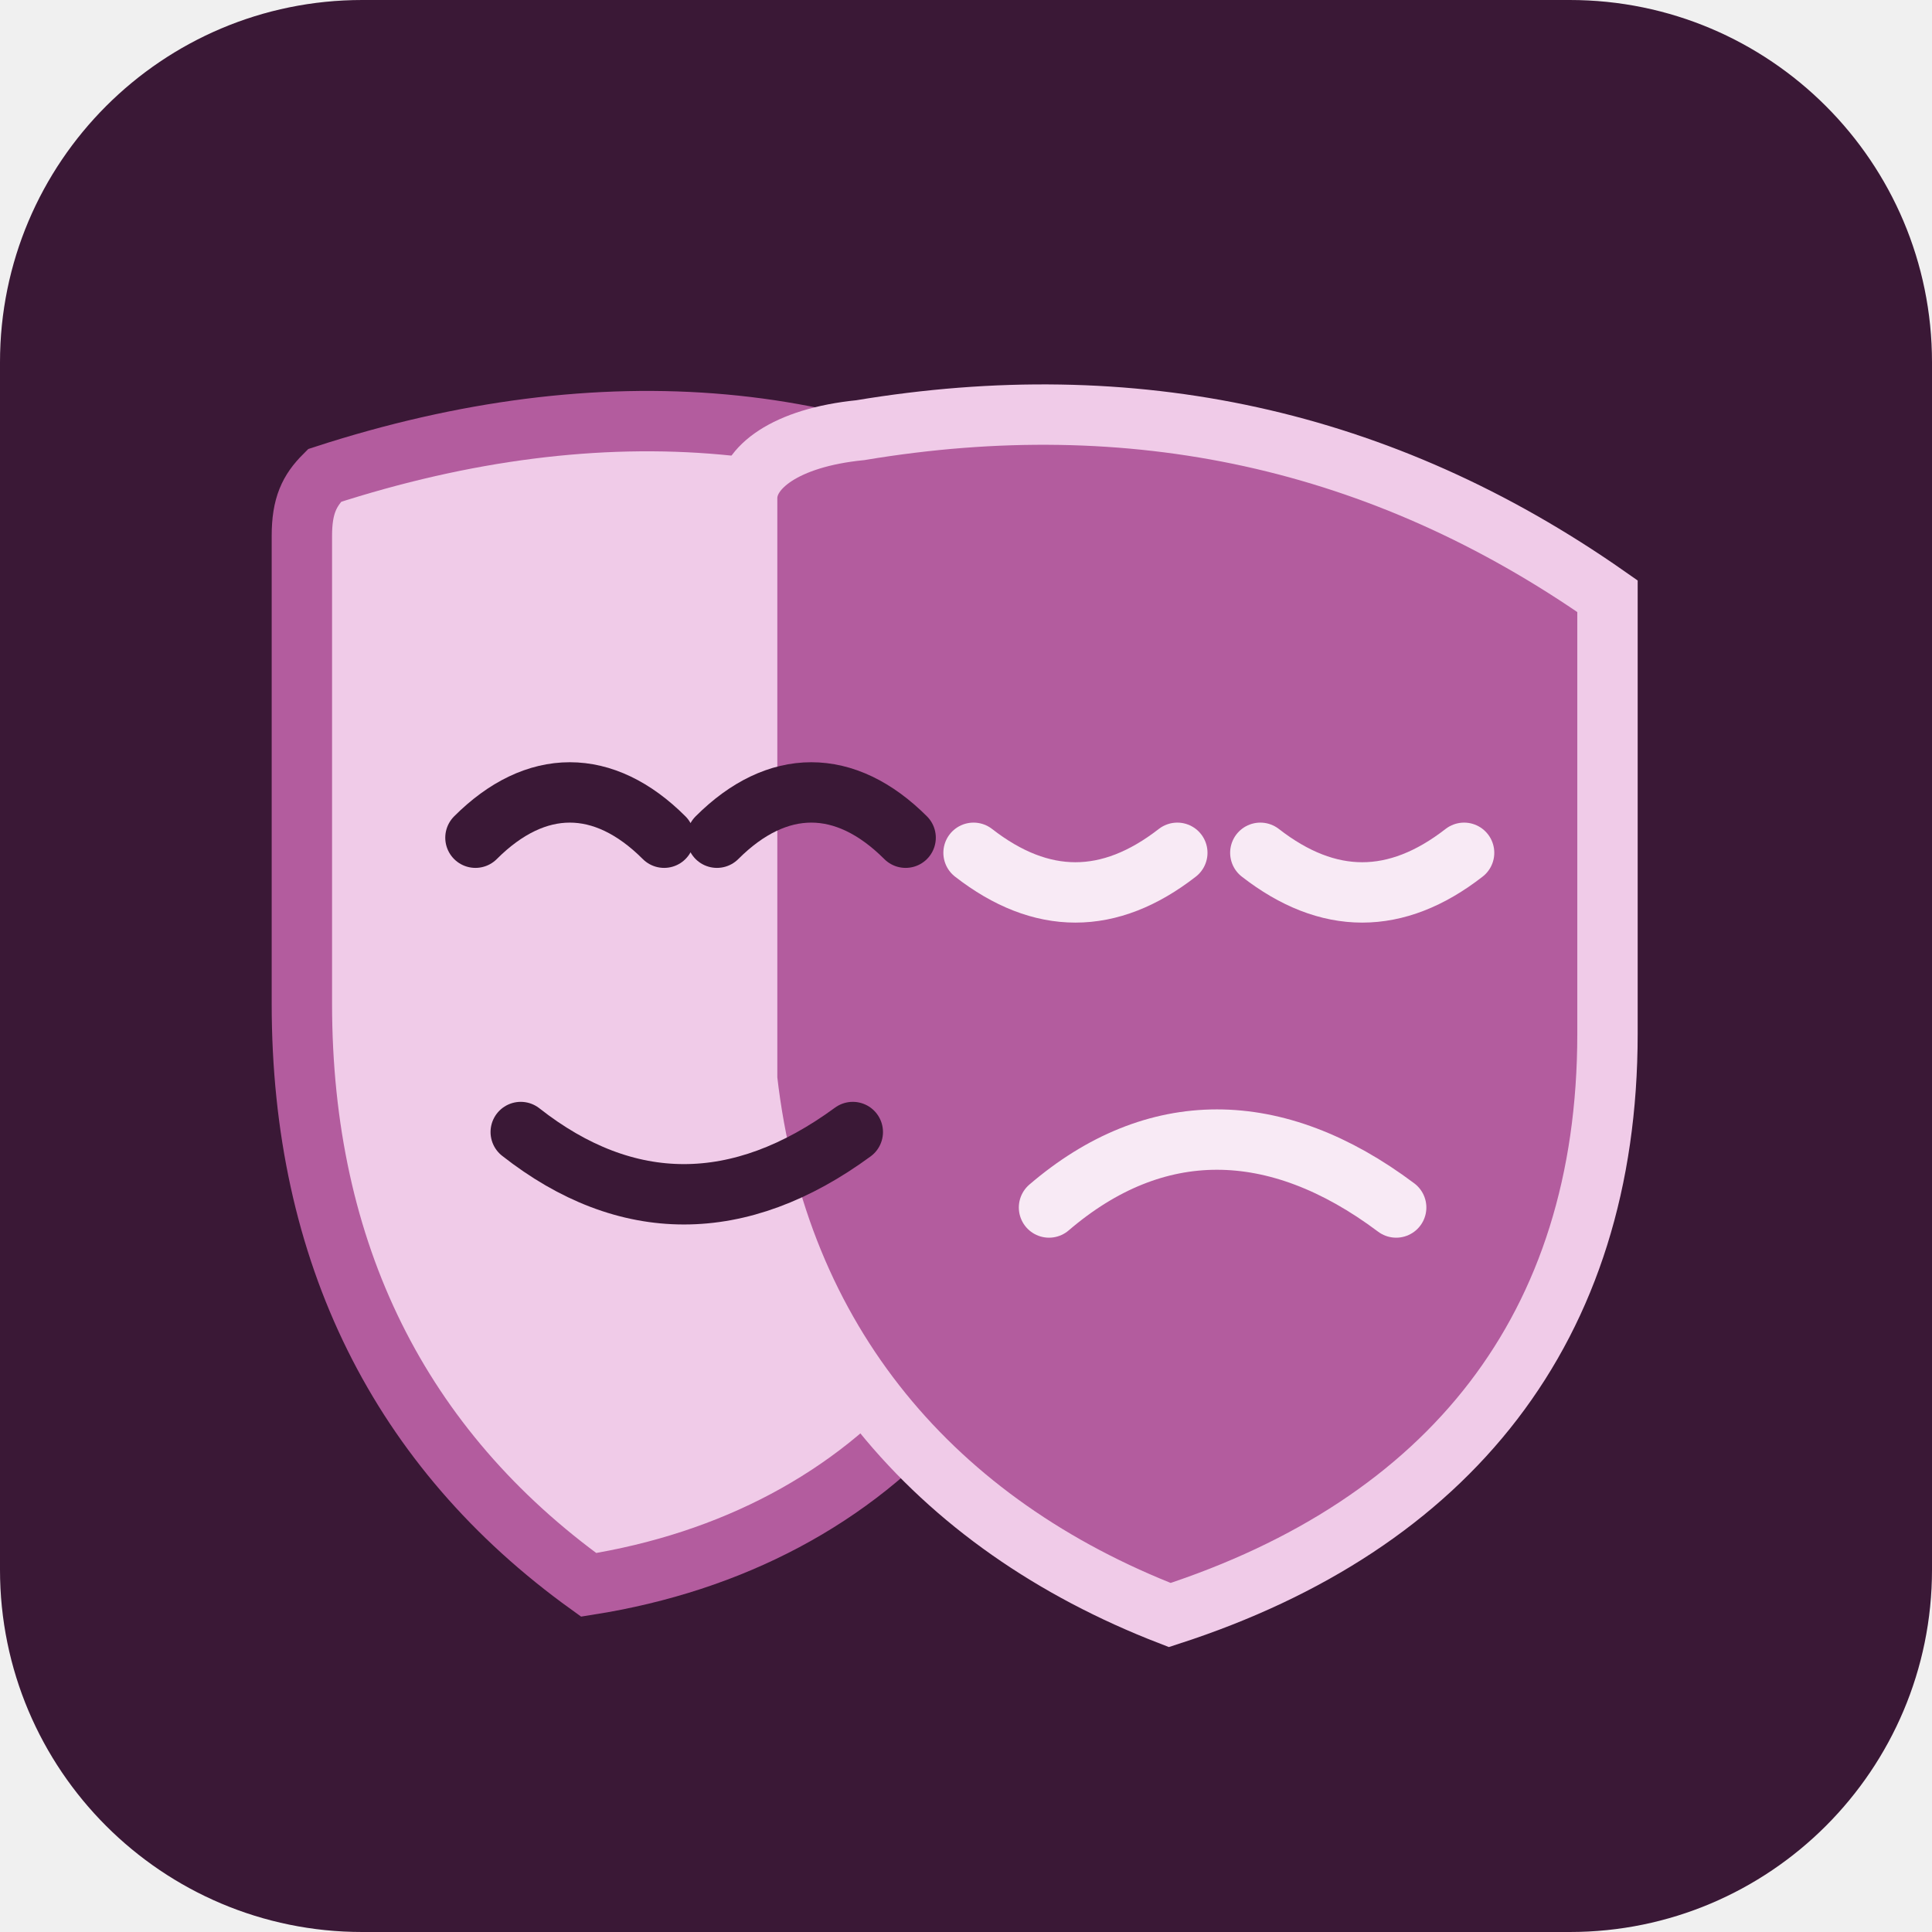
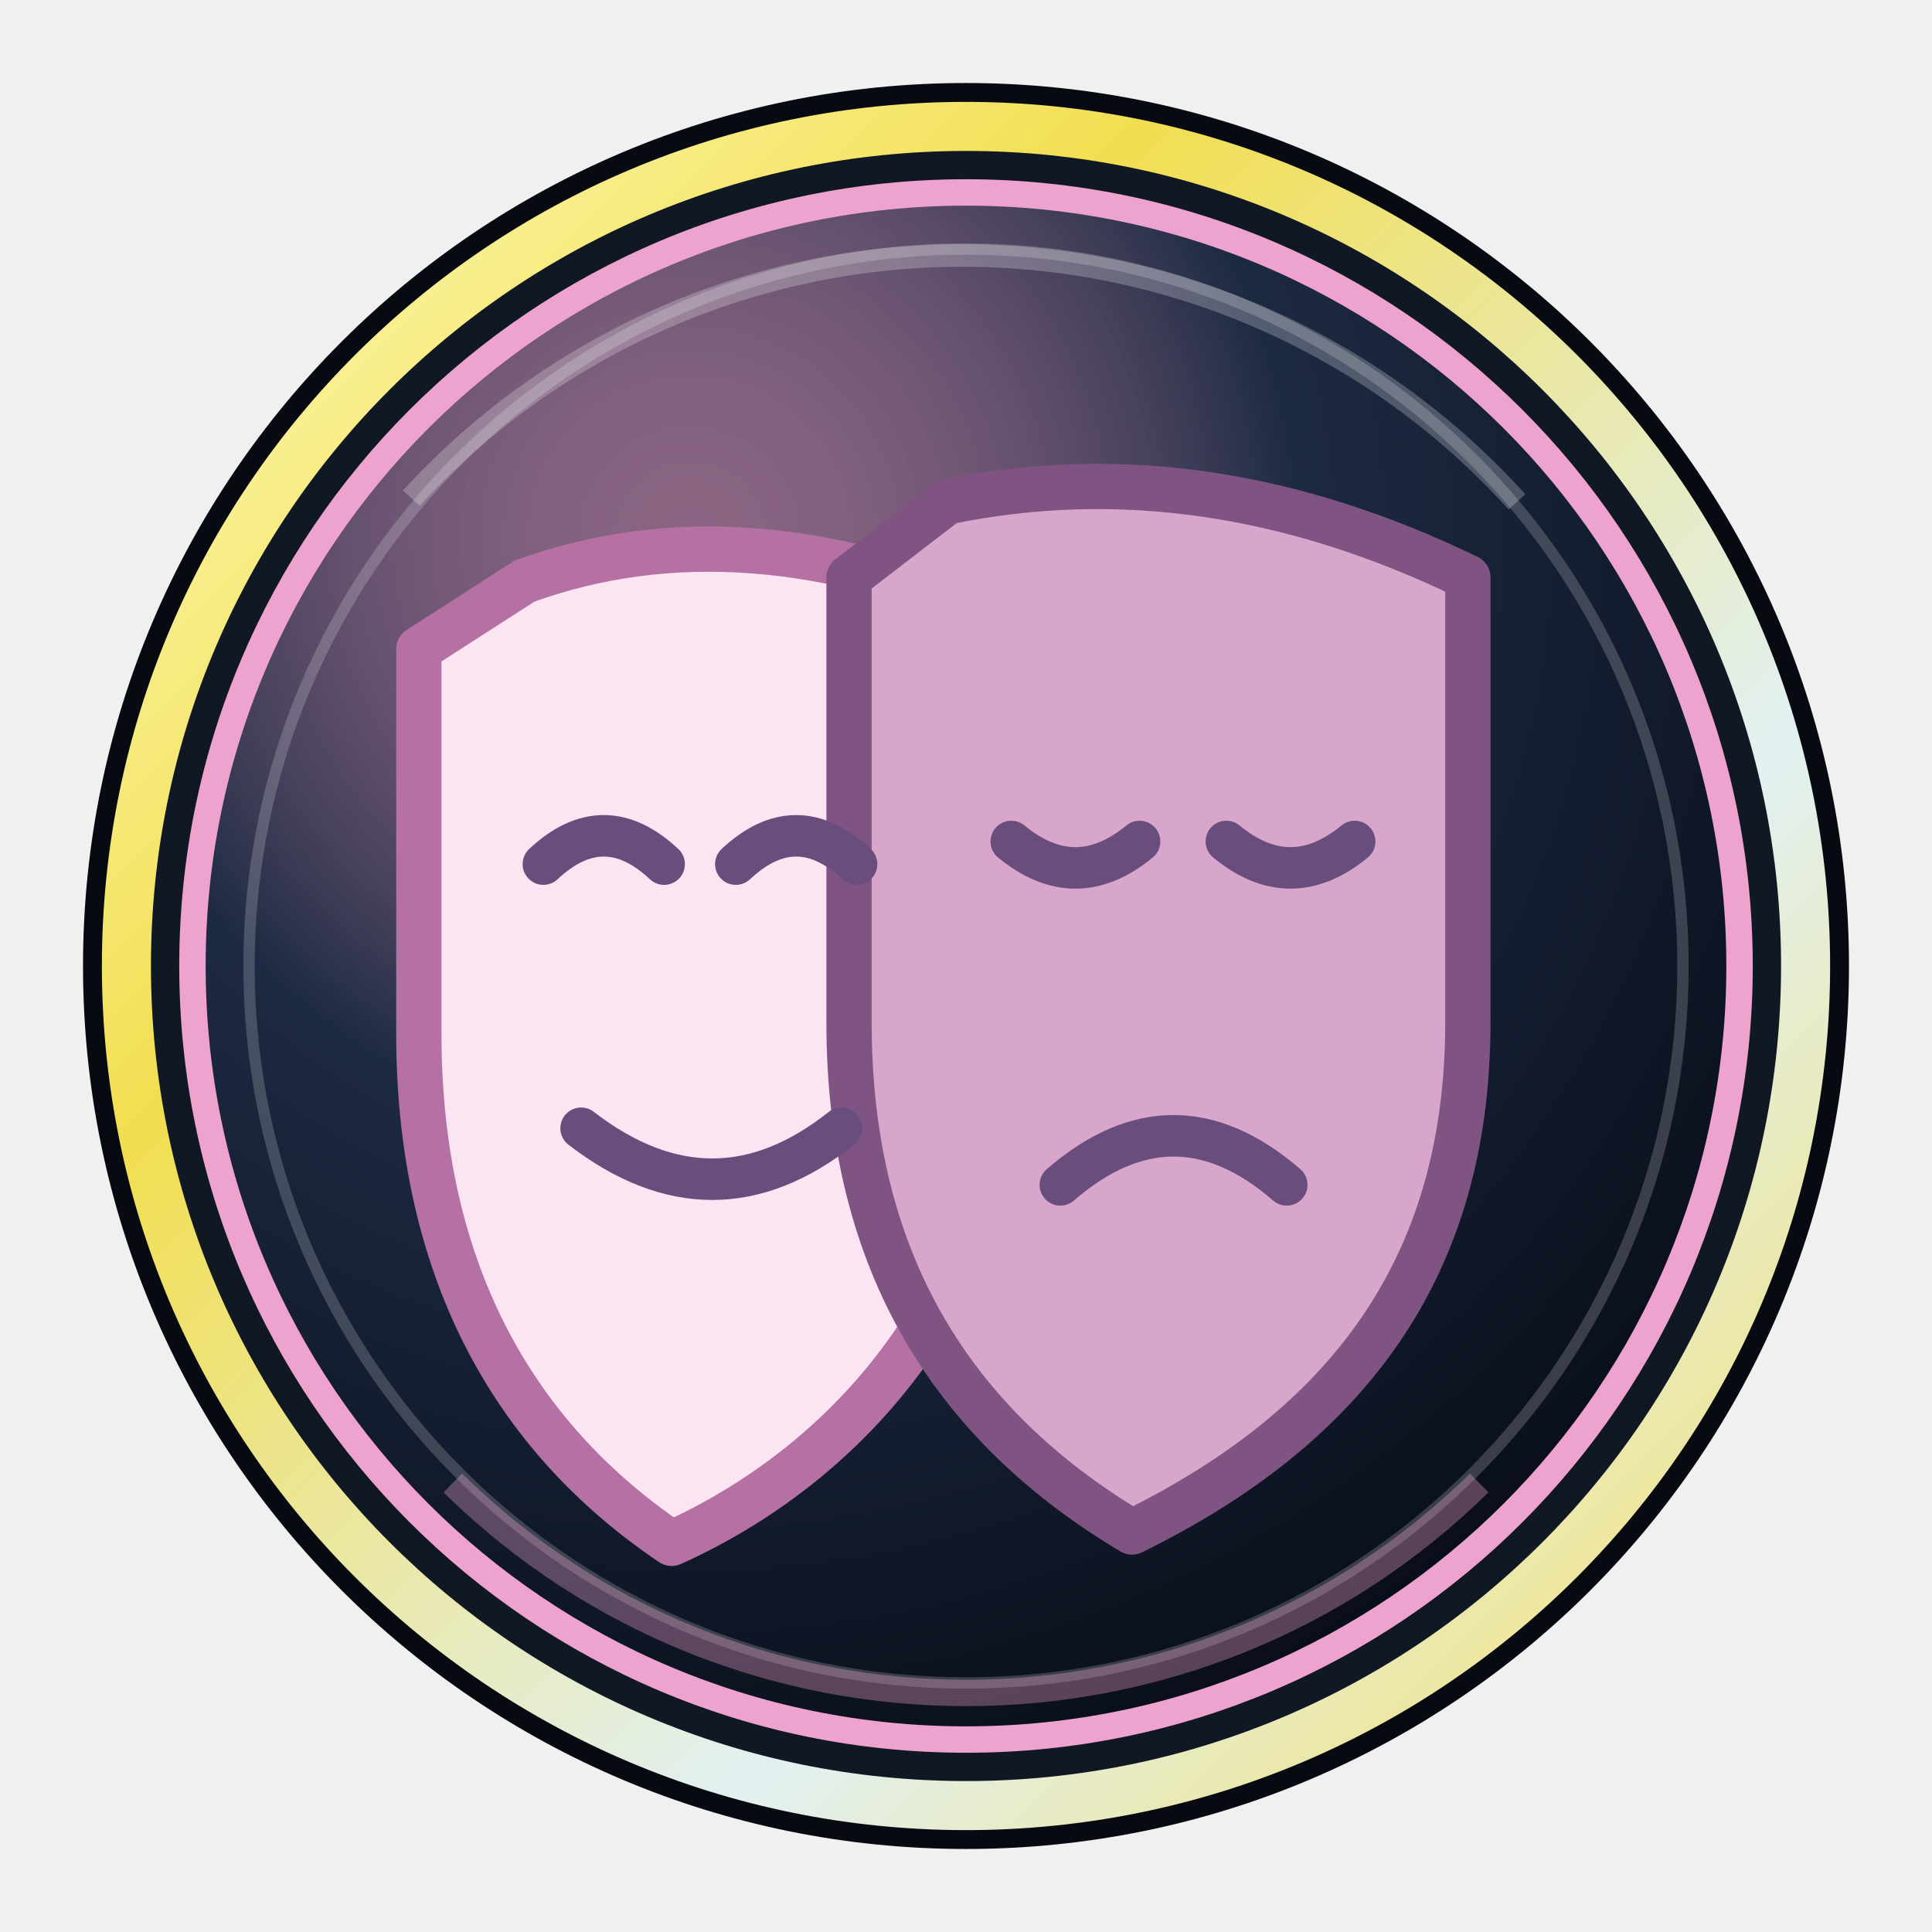
<svg xmlns="http://www.w3.org/2000/svg" viewBox="0 0 512 512" role="img" aria-labelledby="title desc">
-   <rect width="512" height="512" rx="96" fill="#3A1836" />
-   <path d="M86 126c74-24 142-18 198 18v122c0 86-52 142-128 154-50-36-76-88-76-154V142c0-8 2-12 6-16Z" fill="#F0CBE8" stroke="#B35C9E" stroke-width="16" />
-   <path d="M228 114c72-12 138 2 198 44v116c0 78-42 130-116 154-62-24-104-72-112-142V132c0-8 10-16 30-18Z" fill="#B35C9E" stroke="#F0CBE8" stroke-width="16" />
-   <path d="M126 222c16-16 34-16 50 0M190 222c16-16 34-16 50 0M138 300c28 22 58 22 88 0" fill="none" stroke="#3A1836" stroke-width="16" stroke-linecap="round" />
-   <path d="M258 226c18 14 36 14 54 0M334 226c18 14 36 14 54 0M278 320c28-24 60-24 92 0" fill="none" stroke="#F8EAF5" stroke-width="16" stroke-linecap="round" />
+   <defs>
+     <linearGradient id="rim" x1="0" y1="0" x2="1" y2="1">
+       <stop stop-color="#FFFFCB" />
+       <stop offset=".31" stop-color="#F2DE50" />
+       <stop offset=".67" stop-color="#E2F0F2" />
+       <stop offset="1" stop-color="#F6DF5B" />
+     </linearGradient>
+     <radialGradient id="field" cx=".32" cy=".22" r=".9">
+       <stop stop-color="#EEA3CE" stop-opacity=".55" />
+       <stop offset=".44" stop-color="#1D2A43" />
+       <stop offset="1" stop-color="#060A13" />
+     </radialGradient>
+   </defs>
+   <circle cx="256" cy="256" r="234" fill="#070A11" />
+   <circle cx="256" cy="256" r="229" fill="url(#rim)" />
+   <circle cx="256" cy="256" r="216" fill="#101824" />
+   <circle cx="256" cy="256" r="205" fill="url(#field)" stroke="#EEA3CE" stroke-width="7" />
+   <circle cx="256" cy="256" r="190" fill="none" stroke="#FFFFFF" stroke-opacity=".19" stroke-width="3" />
+   <path d="M109 132A198 198 0 0 1 402 133" fill="none" stroke="#FFFFFF" stroke-opacity=".24" stroke-width="6" />
+   <path d="M120 393A194 194 0 0 0 392 393" fill="none" stroke="#EEA3CE" stroke-opacity=".35" stroke-width="7" />
+   <g id="symbol-scenekunst" stroke-linejoin="round">
+     <path d="M139 154q58-21 128 10v111c0 62-38 111-89 134-46-31-67-78-67-135V172Z" fill="#FCE5F2" stroke="#B571A3" stroke-width="12" />
+     <path d="M251 133q68-14 138 20v118c0 65-32 107-89 135-47-28-75-71-75-135V153Z" fill="#D8A5CB" stroke="#805482" stroke-width="12" />
+     <path d="M144 229q16-15 32 0M195 229q16-15 32 0M154 299q35 27 69 0M268 223q17 14 34 0M325 223q17 14 34 0M281 314q30-26 60 0" fill="none" stroke="#694E7D" stroke-width="11" stroke-linecap="round" />
+   </g>
</svg>
